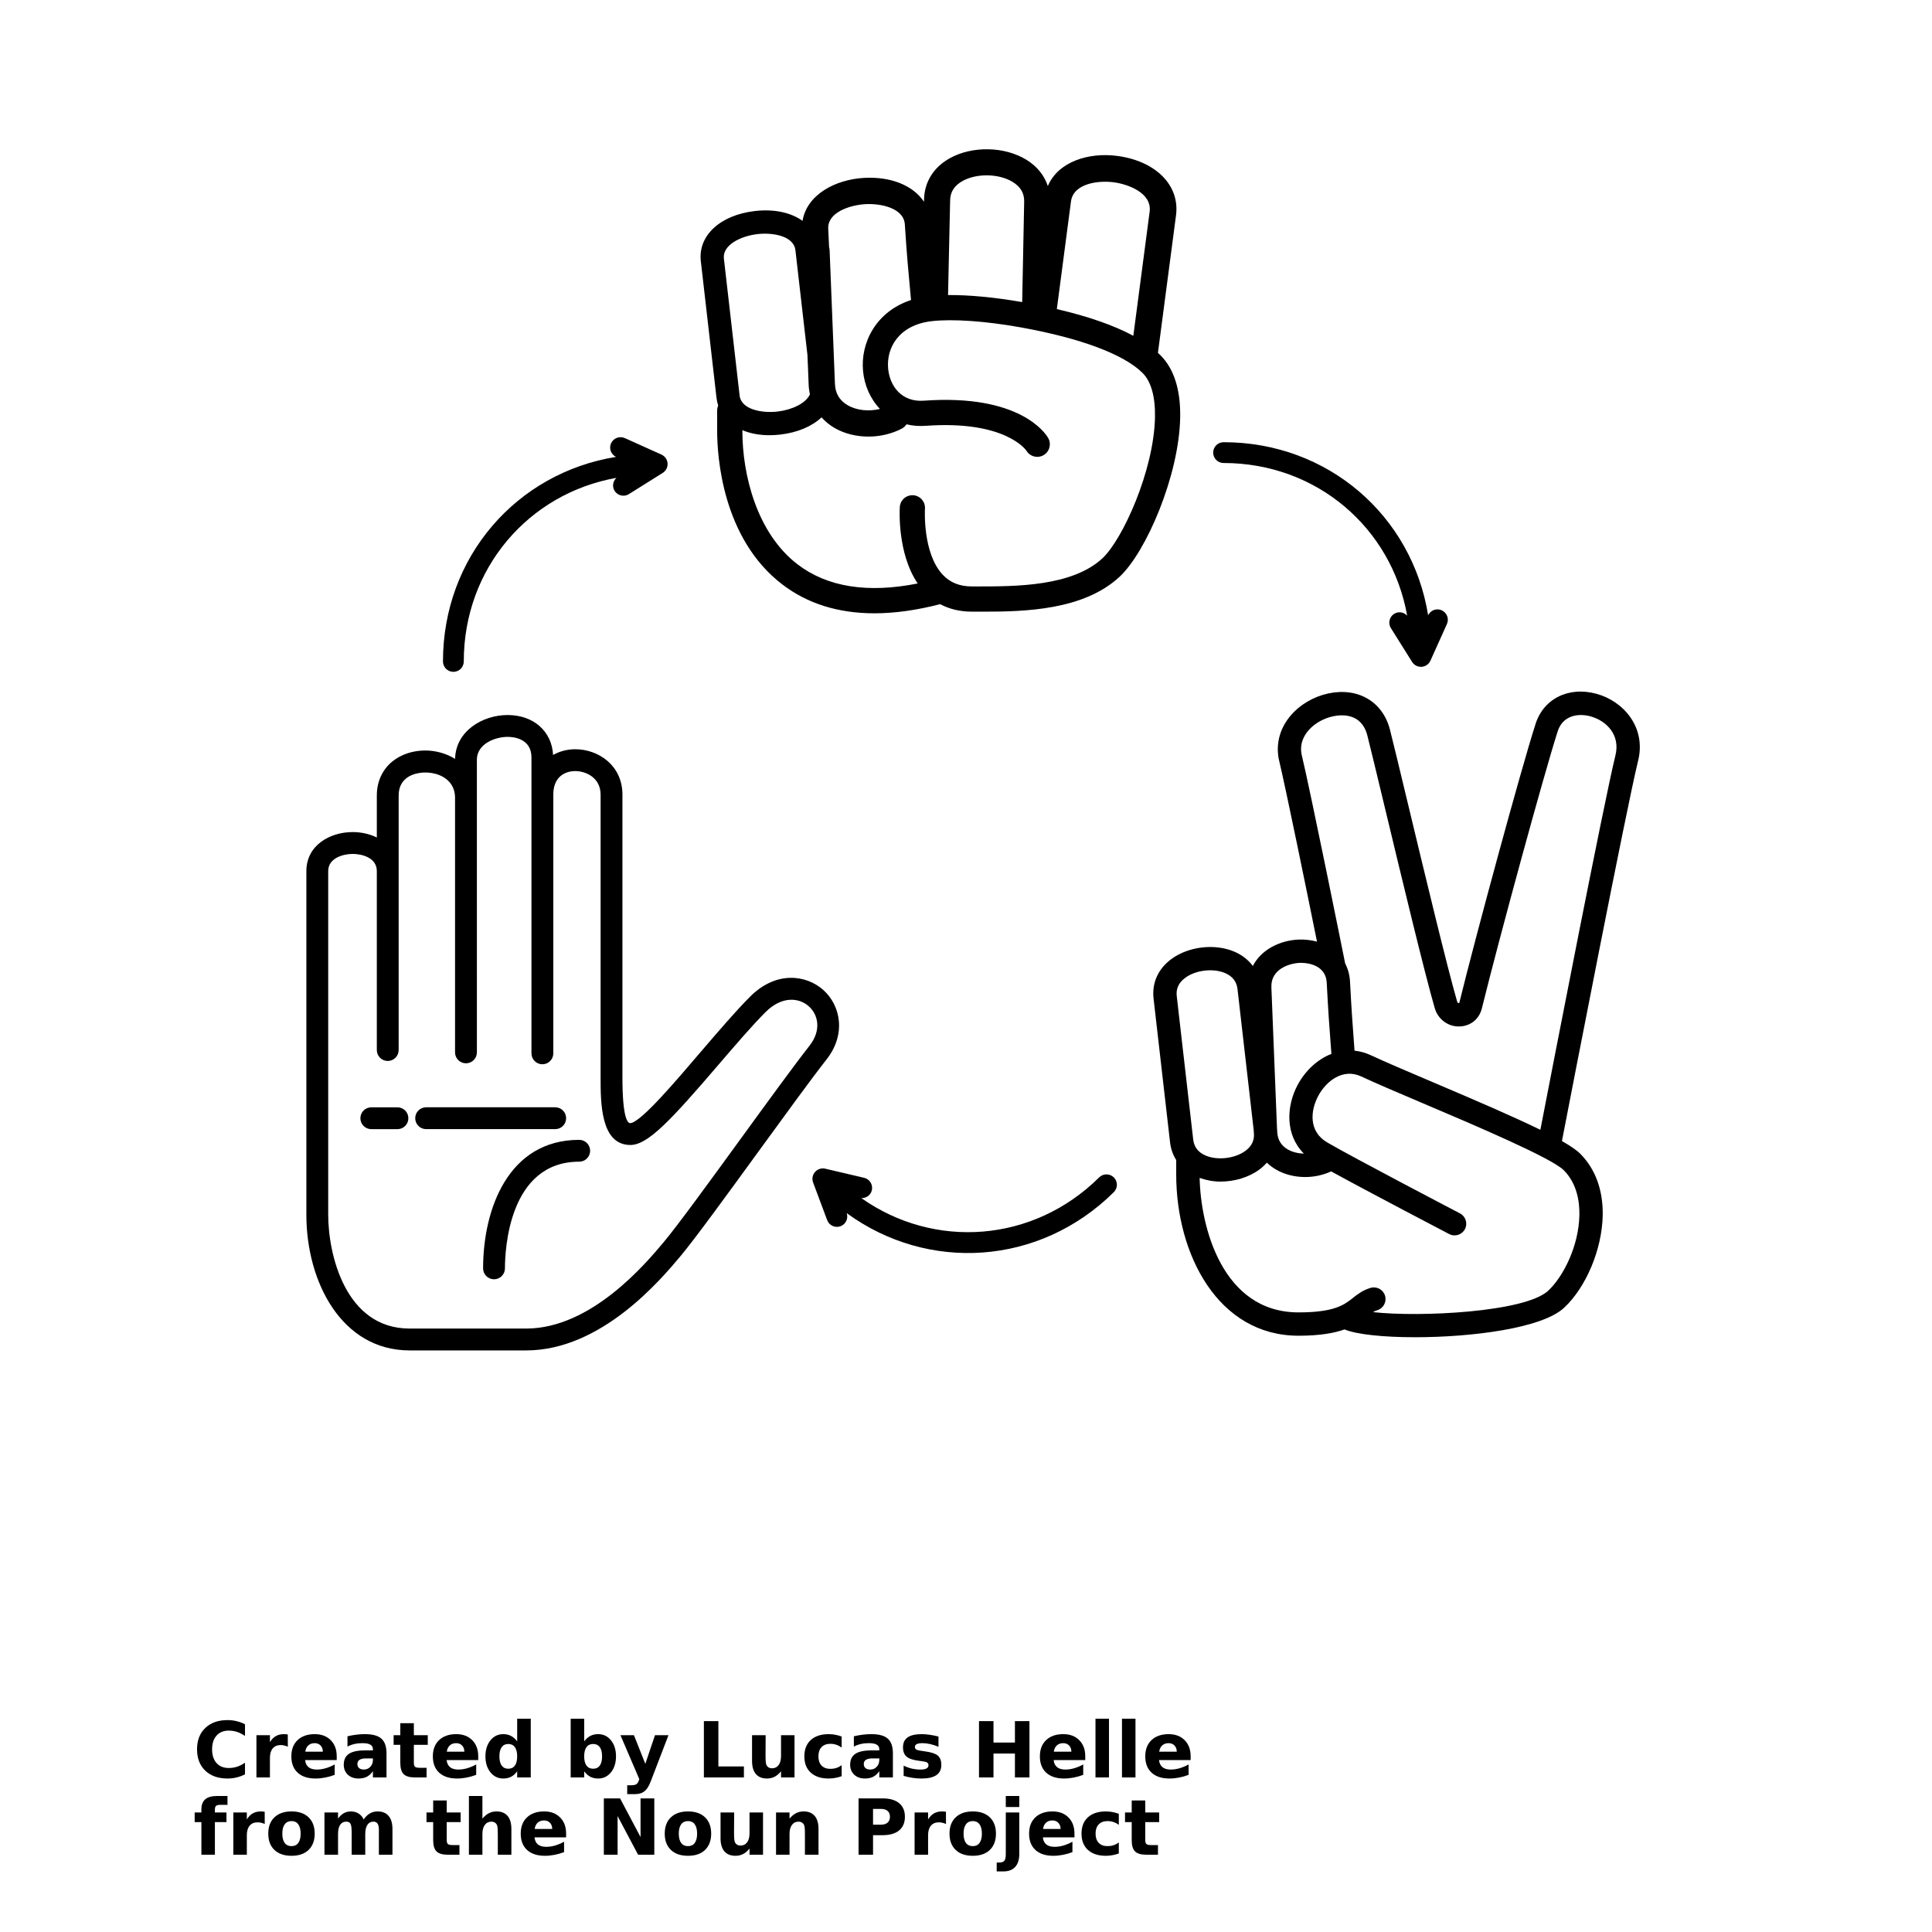
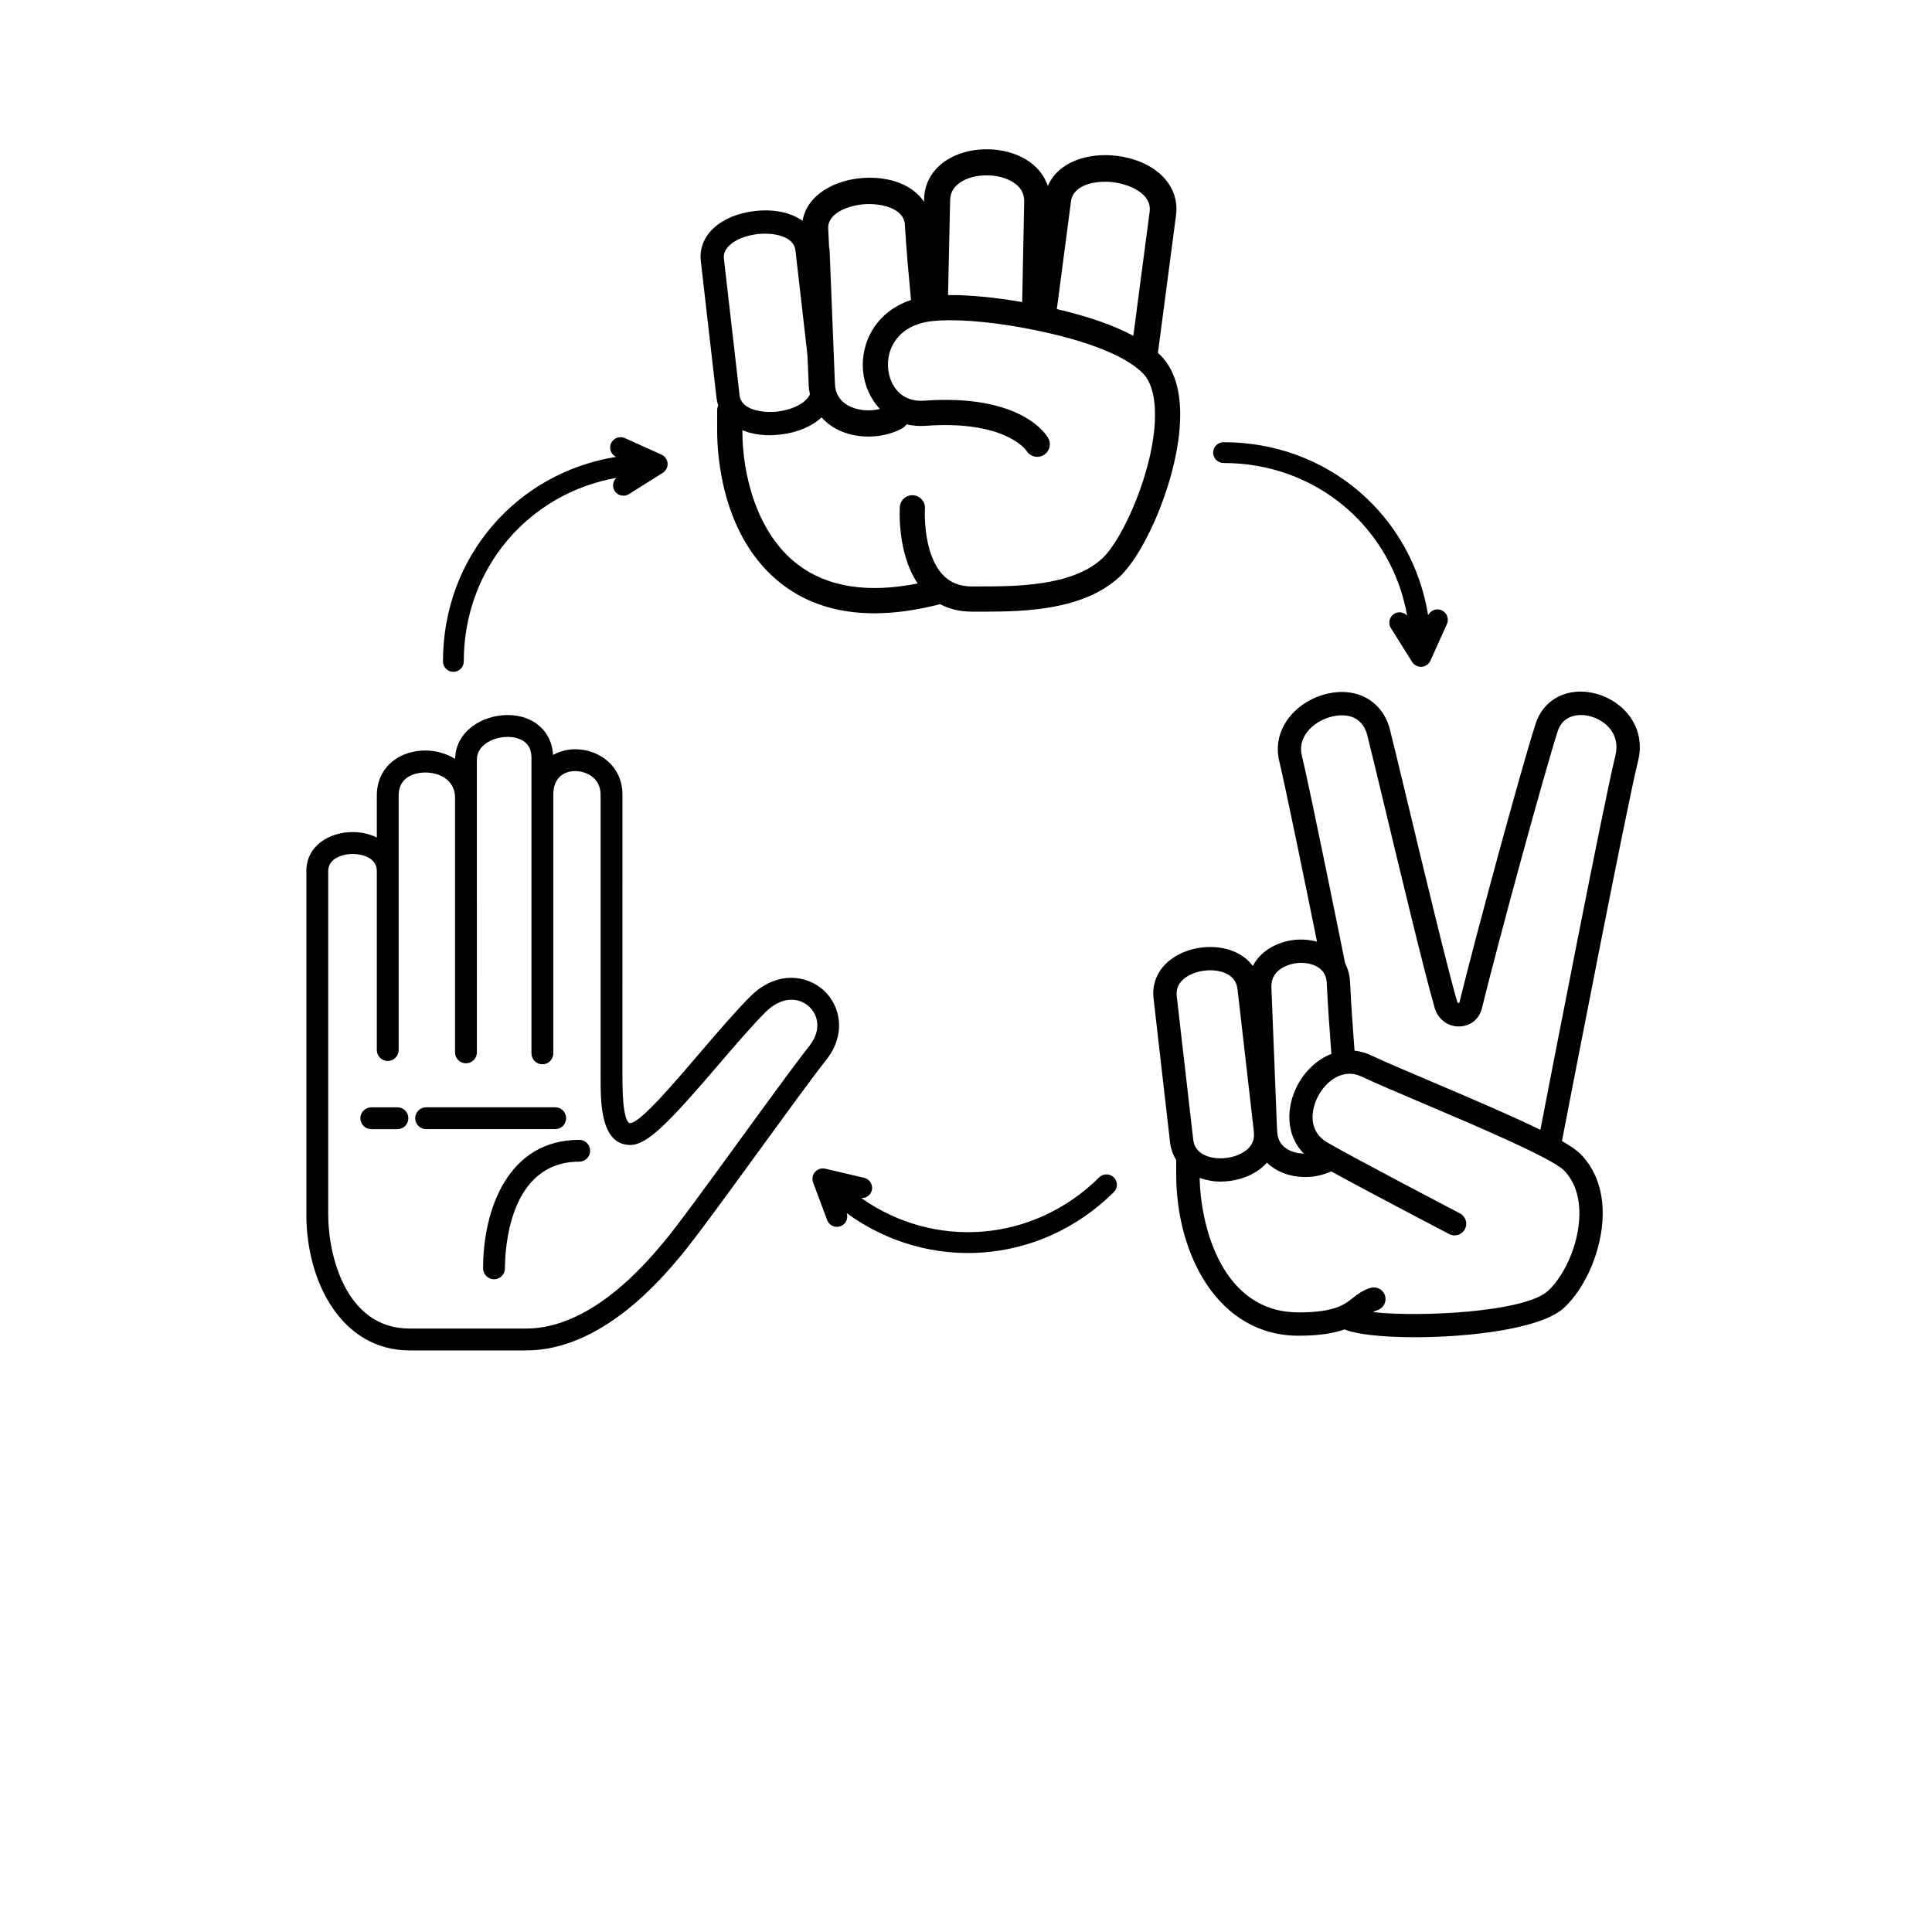
- <svg xmlns="http://www.w3.org/2000/svg" xmlns:xlink="http://www.w3.org/1999/xlink" width="700pt" height="700pt" version="1.1" viewBox="0 0 700 700">
-   <defs>
-     <symbol id="v" overflow="visible">
-       <path d="m18.766-1.125c-0.969 0.5-1.98 0.875-3.031 1.125-1.043 0.258-2.137 0.391-3.281 0.391-3.398 0-6.09-0.945-8.078-2.844-1.992-1.906-2.984-4.484-2.984-7.734 0-3.258 0.992-5.836 2.984-7.734 1.988-1.906 4.68-2.859 8.078-2.859 1.145 0 2.238 0.133 3.281 0.391 1.051 0.25 2.062 0.625 3.031 1.125v4.219c-0.98-0.656-1.945-1.141-2.891-1.453-0.949-0.312-1.949-0.469-3-0.469-1.875 0-3.352 0.605-4.422 1.812-1.074 1.199-1.609 2.856-1.609 4.969 0 2.106 0.535 3.762 1.609 4.969 1.07 1.199 2.547 1.797 4.422 1.797 1.051 0 2.051-0.148 3-0.453 0.945-0.312 1.91-0.801 2.891-1.469z" />
-     </symbol>
-     <symbol id="c" overflow="visible">
-       <path d="m13.734-11.141c-0.438-0.195-0.871-0.344-1.297-0.438-0.418-0.102-0.84-0.156-1.266-0.156-1.262 0-2.231 0.406-2.906 1.219-0.68 0.805-1.016 1.953-1.016 3.453v7.062h-4.891v-15.312h4.891v2.516c0.625-1 1.344-1.727 2.156-2.188 0.82-0.469 1.801-0.703 2.938-0.703 0.164 0 0.344 0.012 0.531 0.031 0.195 0.012 0.477 0.039 0.844 0.078z" />
-     </symbol>
-     <symbol id="a" overflow="visible">
-       <path d="m17.641-7.703v1.406h-11.453c0.125 1.148 0.539 2.008 1.25 2.578 0.707 0.574 1.703 0.859 2.984 0.859 1.031 0 2.082-0.148 3.156-0.453 1.082-0.312 2.191-0.773 3.328-1.391v3.766c-1.156 0.438-2.312 0.766-3.469 0.984-1.156 0.227-2.312 0.344-3.469 0.344-2.773 0-4.93-0.703-6.469-2.109-1.531-1.406-2.297-3.379-2.297-5.922 0-2.5 0.754-4.461 2.266-5.891 1.508-1.438 3.582-2.156 6.219-2.156 2.406 0 4.332 0.73 5.781 2.188 1.445 1.449 2.172 3.383 2.172 5.797zm-5.031-1.625c0-0.926-0.273-1.672-0.812-2.234-0.543-0.57-1.25-0.859-2.125-0.859-0.949 0-1.719 0.266-2.312 0.797s-0.965 1.297-1.109 2.297z" />
-     </symbol>
-     <symbol id="e" overflow="visible">
-       <path d="m9.219-6.891c-1.023 0-1.793 0.172-2.312 0.516-0.512 0.344-0.766 0.855-0.766 1.531 0 0.625 0.207 1.117 0.625 1.469 0.414 0.344 0.988 0.516 1.719 0.516 0.926 0 1.703-0.328 2.328-0.984 0.633-0.664 0.953-1.492 0.953-2.484v-0.562zm7.469-1.844v8.734h-4.922v-2.266c-0.656 0.93-1.398 1.605-2.219 2.031-0.824 0.414-1.824 0.625-3 0.625-1.586 0-2.871-0.457-3.859-1.375-0.992-0.926-1.484-2.129-1.484-3.609 0-1.789 0.613-3.102 1.844-3.938 1.238-0.844 3.18-1.266 5.828-1.266h2.891v-0.391c0-0.77-0.309-1.332-0.922-1.688-0.617-0.363-1.57-0.547-2.859-0.547-1.055 0-2.031 0.105-2.938 0.312-0.898 0.211-1.73 0.523-2.5 0.938v-3.734c1.039-0.25 2.086-0.441 3.141-0.578 1.062-0.133 2.125-0.203 3.188-0.203 2.758 0 4.75 0.547 5.969 1.641 1.227 1.086 1.844 2.856 1.844 5.312z" />
-     </symbol>
-     <symbol id="b" overflow="visible">
-       <path d="m7.703-19.656v4.344h5.047v3.5h-5.047v6.5c0 0.711 0.141 1.188 0.422 1.438s0.836 0.375 1.672 0.375h2.516v3.5h-4.188c-1.938 0-3.312-0.398-4.125-1.203-0.805-0.812-1.203-2.18-1.203-4.109v-6.5h-2.422v-3.5h2.422v-4.344z" />
-     </symbol>
-     <symbol id="l" overflow="visible">
-       <path d="m12.766-13.078v-8.203h4.922v21.281h-4.922v-2.219c-0.668 0.906-1.406 1.57-2.219 1.984s-1.758 0.625-2.828 0.625c-1.887 0-3.434-0.75-4.641-2.25-1.211-1.5-1.812-3.426-1.812-5.781 0-2.363 0.602-4.297 1.812-5.797 1.207-1.5 2.754-2.25 4.641-2.25 1.062 0 2 0.215 2.812 0.641 0.82 0.43 1.566 1.086 2.234 1.969zm-3.219 9.922c1.039 0 1.836-0.379 2.391-1.141 0.551-0.77 0.828-1.883 0.828-3.344 0-1.457-0.277-2.566-0.828-3.328-0.555-0.77-1.352-1.156-2.391-1.156-1.043 0-1.84 0.387-2.391 1.156-0.555 0.762-0.828 1.871-0.828 3.328 0 1.461 0.273 2.574 0.828 3.344 0.551 0.762 1.348 1.141 2.391 1.141z" />
-     </symbol>
-     <symbol id="k" overflow="visible">
-       <path d="m10.5-3.156c1.051 0 1.852-0.379 2.406-1.141 0.551-0.77 0.828-1.883 0.828-3.344 0-1.457-0.277-2.566-0.828-3.328-0.555-0.77-1.355-1.156-2.406-1.156-1.055 0-1.859 0.387-2.422 1.156-0.555 0.773-0.828 1.883-0.828 3.328 0 1.449 0.273 2.559 0.828 3.328 0.562 0.773 1.367 1.156 2.422 1.156zm-3.25-9.922c0.676-0.883 1.422-1.539 2.234-1.969 0.82-0.426 1.766-0.641 2.828-0.641 1.895 0 3.445 0.75 4.656 2.25 1.207 1.5 1.812 3.434 1.812 5.797 0 2.356-0.605 4.281-1.812 5.781-1.211 1.5-2.762 2.25-4.656 2.25-1.062 0-2.008-0.211-2.828-0.625-0.812-0.426-1.559-1.086-2.234-1.984v2.219h-4.891v-21.281h4.891z" />
-     </symbol>
-     <symbol id="j" overflow="visible">
-       <path d="m0.344-15.312h4.891l4.125 10.391 3.5-10.391h4.891l-6.438 16.766c-0.648 1.695-1.402 2.883-2.266 3.562-0.867 0.688-2 1.031-3.406 1.031h-2.844v-3.219h1.531c0.832 0 1.438-0.137 1.812-0.406 0.383-0.262 0.68-0.73 0.891-1.406l0.141-0.422z" />
-     </symbol>
-     <symbol id="i" overflow="visible">
-       <path d="m2.578-20.406h5.25v16.422h9.25v3.984h-14.5z" />
-     </symbol>
-     <symbol id="h" overflow="visible">
-       <path d="m2.188-5.969v-9.344h4.922v1.531c0 0.836-0.008 1.875-0.016 3.125-0.012 1.25-0.016 2.086-0.016 2.5 0 1.242 0.031 2.133 0.094 2.672 0.07 0.543 0.18 0.934 0.328 1.172 0.207 0.324 0.473 0.574 0.797 0.75 0.32 0.168 0.691 0.25 1.109 0.25 1.02 0 1.82-0.391 2.406-1.172 0.582-0.781 0.875-1.867 0.875-3.266v-7.562h4.891v15.312h-4.891v-2.219c-0.742 0.898-1.523 1.559-2.344 1.984-0.824 0.414-1.734 0.625-2.734 0.625-1.762 0-3.106-0.539-4.031-1.625-0.93-1.082-1.391-2.66-1.391-4.734z" />
-     </symbol>
-     <symbol id="g" overflow="visible">
-       <path d="m14.719-14.828v3.984c-0.656-0.457-1.324-0.797-2-1.016-0.668-0.219-1.359-0.328-2.078-0.328-1.367 0-2.434 0.402-3.203 1.203-0.762 0.793-1.141 1.906-1.141 3.344 0 1.43 0.379 2.543 1.141 3.344 0.77 0.793 1.836 1.188 3.203 1.188 0.758 0 1.484-0.109 2.172-0.328 0.688-0.227 1.32-0.566 1.906-1.016v4c-0.762 0.281-1.539 0.488-2.328 0.625-0.781 0.145-1.574 0.219-2.375 0.219-2.762 0-4.922-0.707-6.484-2.125-1.555-1.414-2.328-3.383-2.328-5.906 0-2.531 0.773-4.504 2.328-5.922 1.562-1.414 3.723-2.125 6.484-2.125 0.801 0 1.594 0.074 2.375 0.219 0.781 0.137 1.555 0.352 2.328 0.641z" />
-     </symbol>
-     <symbol id="u" overflow="visible">
-       <path d="m14.312-14.828v3.719c-1.043-0.438-2.055-0.766-3.031-0.984-0.98-0.219-1.902-0.328-2.766-0.328-0.93 0-1.621 0.117-2.078 0.344-0.449 0.23-0.672 0.59-0.672 1.078 0 0.387 0.172 0.684 0.516 0.891 0.344 0.211 0.957 0.367 1.844 0.469l0.859 0.125c2.508 0.324 4.195 0.852 5.062 1.578 0.863 0.73 1.297 1.871 1.297 3.422 0 1.637-0.605 2.867-1.812 3.688-1.199 0.812-2.992 1.219-5.375 1.219-1.023 0-2.074-0.078-3.156-0.234-1.074-0.156-2.18-0.395-3.312-0.719v-3.719c0.969 0.48 1.961 0.84 2.984 1.078 1.031 0.23 2.078 0.344 3.141 0.344 0.957 0 1.676-0.129 2.156-0.391 0.477-0.27 0.719-0.664 0.719-1.188 0-0.438-0.168-0.758-0.5-0.969-0.336-0.219-0.996-0.383-1.984-0.5l-0.859-0.109c-2.18-0.27-3.703-0.773-4.578-1.516-0.875-0.738-1.312-1.859-1.312-3.359 0-1.625 0.551-2.828 1.656-3.609 1.113-0.789 2.82-1.188 5.125-1.188 0.895 0 1.836 0.074 2.828 0.219 1 0.137 2.082 0.352 3.25 0.641z" />
-     </symbol>
-     <symbol id="t" overflow="visible">
-       <path d="m2.578-20.406h5.25v7.766h7.766v-7.766h5.266v20.406h-5.266v-8.656h-7.766v8.656h-5.25z" />
-     </symbol>
-     <symbol id="f" overflow="visible">
-       <path d="m2.359-21.281h4.891v21.281h-4.891z" />
-     </symbol>
-     <symbol id="s" overflow="visible">
-       <path d="m12.422-21.281v3.219h-2.703c-0.688 0-1.172 0.125-1.453 0.375-0.273 0.25-0.406 0.688-0.406 1.312v1.062h4.188v3.5h-4.188v11.812h-4.891v-11.812h-2.438v-3.5h2.438v-1.062c0-1.664 0.461-2.898 1.391-3.703 0.926-0.801 2.367-1.203 4.328-1.203z" />
-     </symbol>
-     <symbol id="d" overflow="visible">
-       <path d="m9.641-12.188c-1.086 0-1.914 0.391-2.484 1.172-0.574 0.781-0.859 1.906-0.859 3.375s0.285 2.594 0.859 3.375c0.57 0.773 1.398 1.156 2.484 1.156 1.062 0 1.875-0.383 2.438-1.156 0.57-0.781 0.859-1.906 0.859-3.375s-0.289-2.594-0.859-3.375c-0.562-0.781-1.375-1.172-2.438-1.172zm0-3.5c2.633 0 4.691 0.715 6.172 2.141 1.477 1.418 2.219 3.387 2.219 5.906 0 2.512-0.742 4.481-2.219 5.906-1.48 1.418-3.539 2.125-6.172 2.125-2.648 0-4.715-0.707-6.203-2.125-1.492-1.426-2.234-3.394-2.234-5.906 0-2.519 0.742-4.488 2.234-5.906 1.488-1.426 3.555-2.141 6.203-2.141z" />
-     </symbol>
-     <symbol id="r" overflow="visible">
-       <path d="m16.547-12.766c0.613-0.945 1.348-1.672 2.203-2.172 0.852-0.5 1.789-0.75 2.812-0.75 1.758 0 3.098 0.547 4.016 1.641 0.926 1.086 1.391 2.656 1.391 4.719v9.328h-4.922v-7.984-0.359c0.008-0.133 0.016-0.32 0.016-0.562 0-1.082-0.164-1.863-0.484-2.344-0.312-0.488-0.824-0.734-1.531-0.734-0.93 0-1.648 0.387-2.156 1.156-0.512 0.762-0.773 1.867-0.781 3.312v7.516h-4.922v-7.984c0-1.695-0.148-2.785-0.438-3.266-0.293-0.488-0.812-0.734-1.562-0.734-0.938 0-1.664 0.387-2.172 1.156-0.512 0.762-0.766 1.859-0.766 3.297v7.531h-4.922v-15.312h4.922v2.234c0.602-0.863 1.289-1.516 2.062-1.953 0.781-0.438 1.641-0.656 2.578-0.656 1.062 0 2 0.258 2.812 0.766 0.812 0.512 1.426 1.23 1.844 2.156z" />
-     </symbol>
-     <symbol id="q" overflow="visible">
-       <path d="m17.75-9.328v9.328h-4.922v-7.109c0-1.344-0.031-2.266-0.094-2.766s-0.168-0.867-0.312-1.109c-0.188-0.312-0.449-0.555-0.781-0.734-0.324-0.176-0.695-0.266-1.109-0.266-1.023 0-1.824 0.398-2.406 1.188-0.586 0.781-0.875 1.871-0.875 3.266v7.531h-4.891v-21.281h4.891v8.203c0.738-0.883 1.52-1.539 2.344-1.969 0.832-0.426 1.75-0.641 2.75-0.641 1.77 0 3.113 0.547 4.031 1.641 0.914 1.086 1.375 2.656 1.375 4.719z" />
-     </symbol>
-     <symbol id="p" overflow="visible">
-       <path d="m2.578-20.406h5.875l7.422 14v-14h4.984v20.406h-5.875l-7.422-14v14h-4.984z" />
-     </symbol>
-     <symbol id="o" overflow="visible">
-       <path d="m17.75-9.328v9.328h-4.922v-7.141c0-1.32-0.031-2.234-0.094-2.734s-0.168-0.867-0.312-1.109c-0.188-0.312-0.449-0.555-0.781-0.734-0.324-0.176-0.695-0.266-1.109-0.266-1.023 0-1.824 0.398-2.406 1.188-0.586 0.781-0.875 1.871-0.875 3.266v7.531h-4.891v-15.312h4.891v2.234c0.738-0.883 1.52-1.539 2.344-1.969 0.832-0.426 1.75-0.641 2.75-0.641 1.77 0 3.113 0.547 4.031 1.641 0.914 1.086 1.375 2.656 1.375 4.719z" />
-     </symbol>
-     <symbol id="n" overflow="visible">
-       <path d="m2.578-20.406h8.734c2.594 0 4.582 0.578 5.969 1.734 1.395 1.148 2.094 2.789 2.094 4.922 0 2.137-0.699 3.781-2.094 4.938-1.387 1.156-3.375 1.734-5.969 1.734h-3.484v7.078h-5.25zm5.25 3.812v5.703h2.922c1.02 0 1.805-0.25 2.359-0.75 0.562-0.5 0.844-1.203 0.844-2.109 0-0.914-0.281-1.617-0.844-2.109-0.555-0.488-1.34-0.734-2.359-0.734z" />
-     </symbol>
-     <symbol id="m" overflow="visible">
-       <path d="m2.359-15.312h4.891v15.031c0 2.051-0.496 3.617-1.484 4.703-0.98 1.082-2.406 1.625-4.281 1.625h-2.422v-3.219h0.859c0.926 0 1.562-0.211 1.906-0.625 0.352-0.418 0.531-1.246 0.531-2.484zm0-5.969h4.891v4h-4.891z" />
-     </symbol>
-   </defs>
+ <svg xmlns="http://www.w3.org/2000/svg" width="700pt" height="700pt" version="1.1" viewBox="0 0 700 700">
  <g>
    <path d="m427.6 151.27c0.18-10.051-2.227-17.641-7.148-22.566-0.289-0.289-0.609-0.566-0.914-0.848l0.488-3.699v-0.008l6.07-46.148c1.426-10.828-7.332-19.672-21.293-21.508-10.34-1.363-21.402 2.055-25.156 10.914-1.281-3.891-3.938-7.203-7.863-9.586-7.856-4.769-19.43-5.004-27.531-0.559-5.957 3.266-9.312 8.602-9.453 15.016l-0.02 0.824c-3.894-5.832-11.859-9.203-21.762-8.645-10.422 0.598-20.688 6.09-22.242 15.566-4.156-2.996-10.227-4.367-17.25-3.566-12.602 1.445-20.664 8.922-19.602 18.18l5.684 49.543c0.109 0.965 0.32 1.883 0.609 2.762-0.242 0.555-0.379 1.168-0.379 1.812v7.359c0 8.828 1.707 38.934 23.648 55.672 9.105 6.945 20.258 10.426 33.328 10.426 7.34 0 15.297-1.113 23.824-3.312 3.359 1.797 7.211 2.711 11.52 2.711l2.008 0.004c0.719 0 1.449 0.004 2.199 0.004 15.008 0 36.281-0.539 49.293-12.656 9.637-8.973 21.566-36.699 21.941-57.691zm-39.566-78.277c0.852-6.481 9.75-7.703 15.508-6.945 4.891 0.645 13.895 3.703 12.996 10.672-0.008 0.035-0.012 0.07-0.016 0.102l-5.898 44.848c-7.004-3.777-16.27-7.012-27.711-9.68zm-44.059 12.066v-0.008l0.277-12.57c0.066-2.981 1.594-5.312 4.551-6.93 5.152-2.828 13.094-2.676 18.074 0.352 2.894 1.758 4.269 4.102 4.203 7.176l-0.004 0.031v0.055l-0.719 36.285c-9.938-1.73-19.312-2.613-26.863-2.547zm-30.414-11.094c5.531-0.305 13.887 1.379 14.277 7.336 0.746 11.441 1.234 16.625 1.973 24.469l0.273 2.934c-12.629 4.141-18.355 15.379-17.383 25.75 0.473 5.059 2.586 10.008 6.121 13.711-3.996 0.992-8.422 0.555-11.684-1.336-2.93-1.695-4.484-4.281-4.621-7.684l-1.93-48.473c-0.016-0.387-0.09-0.754-0.188-1.109-0.113-2.394-0.219-4.656-0.32-6.695-0.297-5.949 7.898-8.582 13.48-8.902zm-45.605 69.184-4.484-39.07c-0.004-0.02-0.004-0.043-0.008-0.066l-1.188-10.336c-0.551-4.785 5.879-8.137 12.203-8.863 5.176-0.598 13.105 0.484 13.723 5.887l0.004 0.039c0 0.012 0.004 0.023 0.004 0.035l4.34 37.824c0.086 2.055 0.137 3.289 0.137 3.352 0 0.043 0.016 0.078 0.016 0.121l0.297 7.461c0.047 1.164 0.219 2.273 0.445 3.363-1.543 3.356-6.684 5.637-11.766 6.219-5.176 0.598-13.105-0.484-13.727-5.887zm86.234 69.332-2.023-0.004c-4.453 0-7.918-1.387-10.598-4.246-7.375-7.863-6.449-23.777-6.438-23.938 0.164-2.512-1.738-4.684-4.25-4.856-2.535-0.152-4.691 1.734-4.859 4.25-0.051 0.738-0.992 16.727 6.481 27.715-18.125 3.613-32.727 1.312-43.473-6.883-14.785-11.277-20.055-32.402-20.055-48.41v-0.25c2.812 1.18 6.121 1.828 9.793 1.828 1.258 0 2.555-0.074 3.887-0.227 6.352-0.73 11.547-2.992 15.004-6.242 1.32 1.473 2.879 2.777 4.715 3.84 3.594 2.082 7.902 3.125 12.266 3.125 4.18 0 8.406-0.961 12.09-2.883 0.727-0.379 1.293-0.93 1.719-1.562 2.117 0.512 4.422 0.723 6.918 0.547 28.688-2.074 36.281 8.652 36.535 9.031 1.277 2.121 4.019 2.844 6.184 1.602 2.188-1.254 2.941-4.047 1.684-6.231-0.945-1.645-10.25-16.02-45.062-13.508-8.117 0.586-12.336-5.398-12.914-11.582-0.711-7.59 3.891-15.859 15.781-17.234 7.516-0.871 19.555-0.031 32.207 2.242 21.746 3.906 37.449 9.785 44.215 16.551 3.062 3.059 4.609 8.574 4.477 15.945-0.348 19.41-11.781 44.422-19.023 51.164-11.031 10.273-31.625 10.203-45.258 10.215z" />
    <path d="m298.27 358.66c-6.137-5.445-17.039-7.016-26.469 2.422-5.133 5.129-11.363 12.402-17.391 19.43-8.801 10.266-22.062 26.098-26.016 26.422-1.07 0.086-2.875-2.148-2.875-16.535l0.004-102.47c0-10.695-8.805-16.465-17.086-16.465-2.922 0-5.672 0.746-8.047 2.07-0.445-8.547-7.051-14.465-16.457-14.465-9.273 0-18.844 5.938-19.043 15.887-3.223-1.992-7.062-3.035-10.816-3.035-4.508 0-8.719 1.395-11.859 3.926-3.664 2.953-5.684 7.344-5.684 12.359v15.23c-2.648-1.293-5.699-1.961-8.742-1.961-8.34 0-16.785 4.856-16.785 14.137v124.53c0 24.418 12.848 49.141 37.398 49.141h42.246c27.258 0 48.805-25.691 55.887-34.133 5.164-6.156 16.965-22.379 28.375-38.074 9.43-12.965 19.18-26.371 24.559-33.215 7.332-9.336 4.949-19.742-1.199-25.195zm-5.027 20.305c-5.469 6.961-14.828 19.828-24.734 33.449-11.332 15.582-23.051 31.695-28.039 37.641-6.492 7.742-26.258 31.305-49.824 31.305h-42.246c-23.32 0-29.484-26.969-29.484-41.227v-124.52c0-4.922 5.805-6.223 8.871-6.223 3.246 0 8.742 1.309 8.742 6.223v64.84c0 2.184 1.773 3.957 3.957 3.957 2.184 0 3.957-1.773 3.957-3.957v-92.25c0-2.648 0.922-4.734 2.738-6.199 5.059-4.074 17.691-2.535 17.691 7.043v92.25c0 2.184 1.773 3.957 3.957 3.957 2.184 0 3.957-1.773 3.957-3.957l-0.004-106.03c0-5.715 6.519-8.285 11.148-8.285 2.023 0 8.629 0.539 8.629 7.441v13.504 93.723c0 2.184 1.773 3.957 3.957 3.957 2.184 0 3.957-1.773 3.957-3.957v-93.723c0-2.875 0.812-5.082 2.418-6.566 1.387-1.281 3.352-1.984 5.547-1.984 3.688 0 9.172 2.277 9.172 8.551v102.47c0 9.145 0 24.449 10.785 24.449 6.344 0 14.629-8.895 32.023-29.184 5.93-6.914 12.062-14.066 16.977-18.984 5.844-5.84 12.055-5.266 15.625-2.098 3.383 2.996 4.762 8.609 0.223 14.383z" />
    <path d="m209.86 412.99c-25.703 0-34.824 25.082-34.824 46.562 0 2.184 1.773 3.957 3.957 3.957 2.184 0 3.957-1.773 3.957-3.957 0-6.453 1.297-38.652 26.91-38.652 2.184 0 3.957-1.773 3.957-3.957 0-2.18-1.773-3.953-3.957-3.953z" />
    <path d="m205.12 405.15c0-2.184-1.773-3.957-3.957-3.957h-46.766c-2.184 0-3.957 1.773-3.957 3.957s1.773 3.957 3.957 3.957h46.766c2.184 0 3.957-1.773 3.957-3.957z" />
    <path d="m144 401.2h-9.469c-2.184 0-3.957 1.773-3.957 3.957s1.773 3.957 3.957 3.957h9.469c2.184 0 3.957-1.773 3.957-3.957s-1.773-3.957-3.957-3.957z" />
    <path d="m578.45 251.38c-10.363-2.824-19.539 1.961-22.27 11.5-5.199 16.242-21.516 76.27-27.465 100.55-0.039 0.02-0.219 0.039-0.418-0.055-0.168-0.078-0.266-0.203-0.324-0.41-3.613-12.426-11.914-47.016-17.977-72.27-2.879-11.996-5.254-21.883-6.387-26.316-2.594-10.172-11.609-15.441-22.379-13.121-10.465 2.254-20.066 11.566-17.961 23.492 2.902 12.297 10.293 48.574 13.906 66.43-2.066-0.559-4.316-0.848-6.742-0.75-6.766 0.312-13.453 3.629-16.512 9.562-1.613-2.191-3.844-3.949-6.629-5.16-7.062-3.059-16.695-1.941-22.91 2.668-4.793 3.555-7.074 8.641-6.422 14.324l5.961 51.961 0.008 0.074c0.273 2.398 1.051 4.559 2.234 6.449v5.254c0 29.02 15.219 58.395 44.312 58.395 7.762 0 12.953-0.961 16.691-2.285 4.269 1.82 14.051 2.832 25.508 2.832 20.445 0 45.996-3.199 54.008-10.66 8.031-7.477 13.789-21.258 14.008-33.512 0.164-9.105-2.656-16.824-8.152-22.324-1.305-1.305-3.551-2.836-6.617-4.582 3.629-18.766 23.23-119.9 27.535-137.52 3.199-12.41-5.348-21.898-15.008-24.527zm-107.63 97.492c0.973-0.07 9.488-0.223 9.879 7.223 0.57 10.848 0.941 15.766 1.504 23.207l0.191 2.539c-5.231 2.031-9.633 6.312-12.301 11.375-4.004 7.594-4.539 17.852 2.328 24.762-2.106-0.066-4.156-0.543-5.832-1.516-2.34-1.352-3.598-3.402-3.805-6.059-0.02-0.332-0.012-0.66-0.051-0.996l-0.043-0.391-0.852-21.383-1.191-29.93c-0.266-6.602 6.539-8.664 10.172-8.832zm-41.406 5.418c3.816-2.828 10.188-3.582 14.516-1.703 2.637 1.145 4.129 3.078 4.438 5.75l4.719 41.113c0 0.016 0.004 0.031 0.004 0.051l1.168 10.184 0.023 0.625 0.004 0.074c0.008 0.156 0.035 0.301 0.047 0.457 0.129 2.422-0.863 4.484-3.055 6.106-3.816 2.828-10.191 3.582-14.516 1.703-2.637-1.145-4.129-3.078-4.438-5.75l-4.719-41.113c0-0.016-0.004-0.031-0.004-0.051l-1.246-10.875c-0.301-2.633 0.727-4.844 3.059-6.57zm142.83 85.891c-0.203 11.309-5.848 22.387-11.316 27.48-8.367 7.789-46.578 9.633-63.453 7.746 0.48-0.289 0.945-0.516 1.484-0.672 2.238-0.648 3.531-2.996 2.879-5.234-0.648-2.238-2.992-3.527-5.234-2.879-2.859 0.832-4.766 2.336-6.445 3.664-3.094 2.445-6.606 5.219-19.676 5.219-27.734 0-35.496-31.191-35.828-48.727 2.363 0.836 4.91 1.336 7.535 1.336 5.07 0 10.262-1.516 14.129-4.383 1.02-0.758 1.902-1.598 2.691-2.484 0.977 0.953 2.098 1.801 3.352 2.527 3.086 1.789 6.793 2.688 10.543 2.688 3.231 0 6.477-0.703 9.406-2.043 13.785 7.574 41.395 21.992 42.762 22.707 2.062 1.082 4.617 0.277 5.699-1.793 1.078-2.066 0.277-4.621-1.793-5.699-0.391-0.203-39.16-20.449-48.125-25.723-6.824-4.012-6.031-11.535-3.277-16.754 2.945-5.586 9.086-10.195 15.617-7.141 5.234 2.453 13.215 5.844 22.449 9.766 18.5 7.859 46.457 19.734 50.93 24.203 4.84 4.848 5.754 11.484 5.672 16.195zm13.02-166.33c-4.258 17.43-22.508 111.44-27.16 135.5-9.602-4.707-23.098-10.516-39.164-17.34-9.16-3.894-17.07-7.254-22.168-9.641-2.019-0.945-4.027-1.488-5.992-1.695l-0.152-2.008c-0.559-7.383-0.926-12.262-1.492-23.012-0.129-2.438-0.75-4.648-1.762-6.598-1.27-6.309-12.18-60.516-15.84-76.004-1.172-6.672 4.91-12.117 11.469-13.527 3.031-0.652 10.312-1.281 12.414 6.953 1.125 4.414 3.488 14.258 6.356 26.199 6.082 25.336 14.414 60.035 18.082 72.652 1.148 3.953 4.867 6.727 8.926 6.57 3.977-0.082 7.164-2.644 8.125-6.531 6.426-26.062 22.512-84.887 27.359-100.03 1.777-6.203 7.562-6.992 11.965-5.801 5.731 1.551 11 6.684 9.035 14.316z" />
    <path d="m239.66 164.71-13.281-5.977c-1.895-0.852-4.129-0.008-4.984 1.887-0.84 1.863-0.023 4.031 1.801 4.922-36 5.797-62.699 36.223-62.699 74.109 0 2.082 1.688 3.769 3.769 3.769s3.769-1.688 3.769-3.769c0-33.699 23.473-60.859 55.305-66.516-1.281 1.207-1.633 3.144-0.66 4.695 0.715 1.141 1.941 1.766 3.195 1.766 0.684 0 1.375-0.184 2-0.578l12.242-7.68c1.176-0.738 1.852-2.062 1.758-3.449-0.098-1.391-0.949-2.609-2.215-3.18z" />
    <path d="m518.27 239.38 5.977-13.281c0.852-1.895 0.008-4.129-1.891-4.984-1.863-0.84-4.031-0.023-4.922 1.801-5.797-36-36.223-62.699-74.109-62.699-2.082 0-3.769 1.688-3.769 3.769s1.688 3.769 3.769 3.769c33.699 0 60.859 23.473 66.516 55.305-1.207-1.281-3.144-1.633-4.695-0.66-1.141 0.715-1.766 1.941-1.766 3.195 0 0.684 0.184 1.375 0.578 2l7.68 12.242c0.738 1.176 2.062 1.852 3.449 1.758 1.391-0.098 2.613-0.945 3.184-2.215z" />
    <path d="m294.6 428.43 5.098 13.641c0.727 1.949 2.898 2.941 4.848 2.211 1.914-0.715 2.883-2.82 2.231-4.742 29.453 21.5 69.855 19.059 96.777-7.598 1.477-1.465 1.488-3.852 0.027-5.328-1.465-1.477-3.852-1.488-5.328-0.027-23.945 23.715-59.758 26.148-86.176 7.508 1.758 0.059 3.383-1.051 3.801-2.832 0.309-1.312-0.113-2.621-0.992-3.512-0.48-0.484-1.102-0.848-1.816-1.016l-14.07-3.297c-1.352-0.316-2.769 0.137-3.688 1.18-0.93 1.047-1.199 2.512-0.711 3.812z" />
-     <use x="70" y="644" xlink:href="#v" />
-     <use x="90.551" y="644" xlink:href="#c" />
-     <use x="104.359" y="644" xlink:href="#a" />
-     <use x="123.348" y="644" xlink:href="#e" />
-     <use x="142.242" y="644" xlink:href="#b" />
-     <use x="155.629" y="644" xlink:href="#a" />
-     <use x="174.617" y="644" xlink:href="#l" />
-     <use x="204.41" y="644" xlink:href="#k" />
-     <use x="224.453" y="644" xlink:href="#j" />
-     <use x="252.453" y="644" xlink:href="#i" />
-     <use x="270.293" y="644" xlink:href="#h" />
-     <use x="290.227" y="644" xlink:href="#g" />
-     <use x="306.824" y="644" xlink:href="#e" />
-     <use x="325.719" y="644" xlink:href="#u" />
-     <use x="352.133" y="644" xlink:href="#t" />
-     <use x="375.566" y="644" xlink:href="#a" />
-     <use x="394.555" y="644" xlink:href="#f" />
-     <use x="404.156" y="644" xlink:href="#f" />
-     <use x="413.75" y="644" xlink:href="#a" />
-     <use x="70" y="672" xlink:href="#s" />
-     <use x="82.184" y="672" xlink:href="#c" />
-     <use x="95.992" y="672" xlink:href="#d" />
-     <use x="115.227" y="672" xlink:href="#r" />
-     <use x="154.152" y="672" xlink:href="#b" />
-     <use x="167.535" y="672" xlink:href="#q" />
-     <use x="187.469" y="672" xlink:href="#a" />
-     <use x="216.207" y="672" xlink:href="#p" />
-     <use x="239.641" y="672" xlink:href="#d" />
-     <use x="258.879" y="672" xlink:href="#h" />
-     <use x="278.812" y="672" xlink:href="#o" />
-     <use x="308.492" y="672" xlink:href="#n" />
-     <use x="329.016" y="672" xlink:href="#c" />
-     <use x="342.82" y="672" xlink:href="#d" />
-     <use x="362.059" y="672" xlink:href="#m" />
-     <use x="371.656" y="672" xlink:href="#a" />
-     <use x="390.648" y="672" xlink:href="#g" />
-     <use x="407.242" y="672" xlink:href="#b" />
  </g>
</svg>
